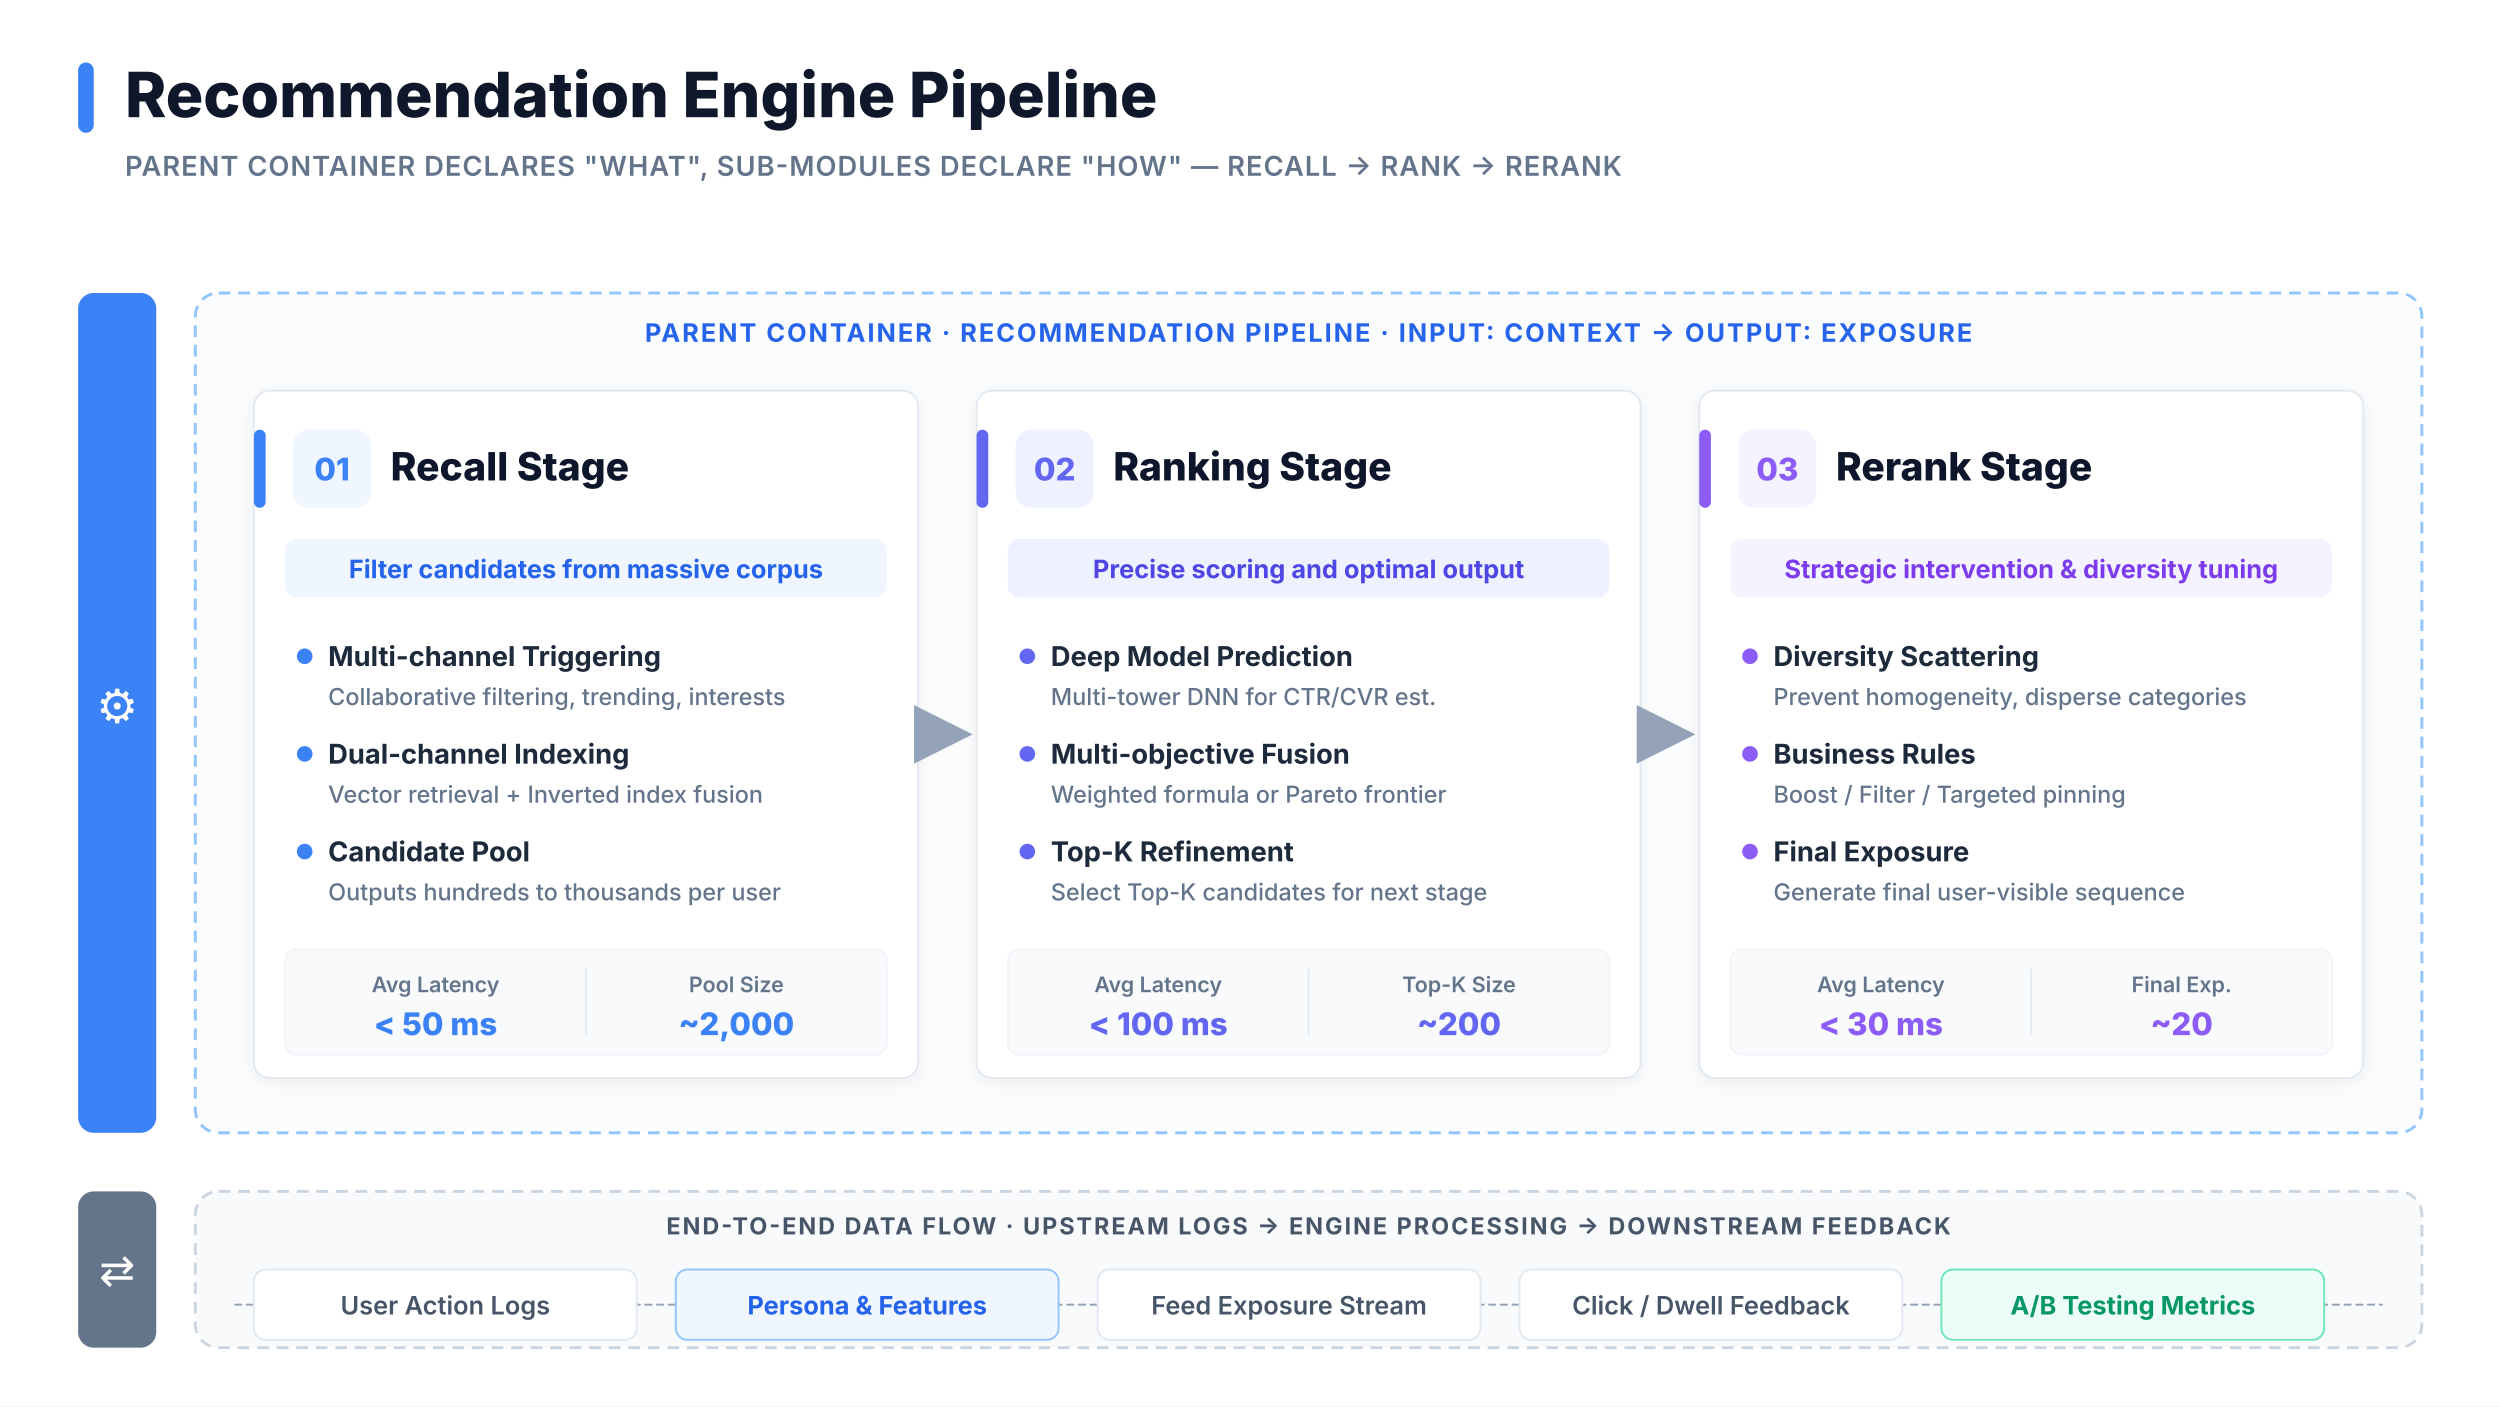
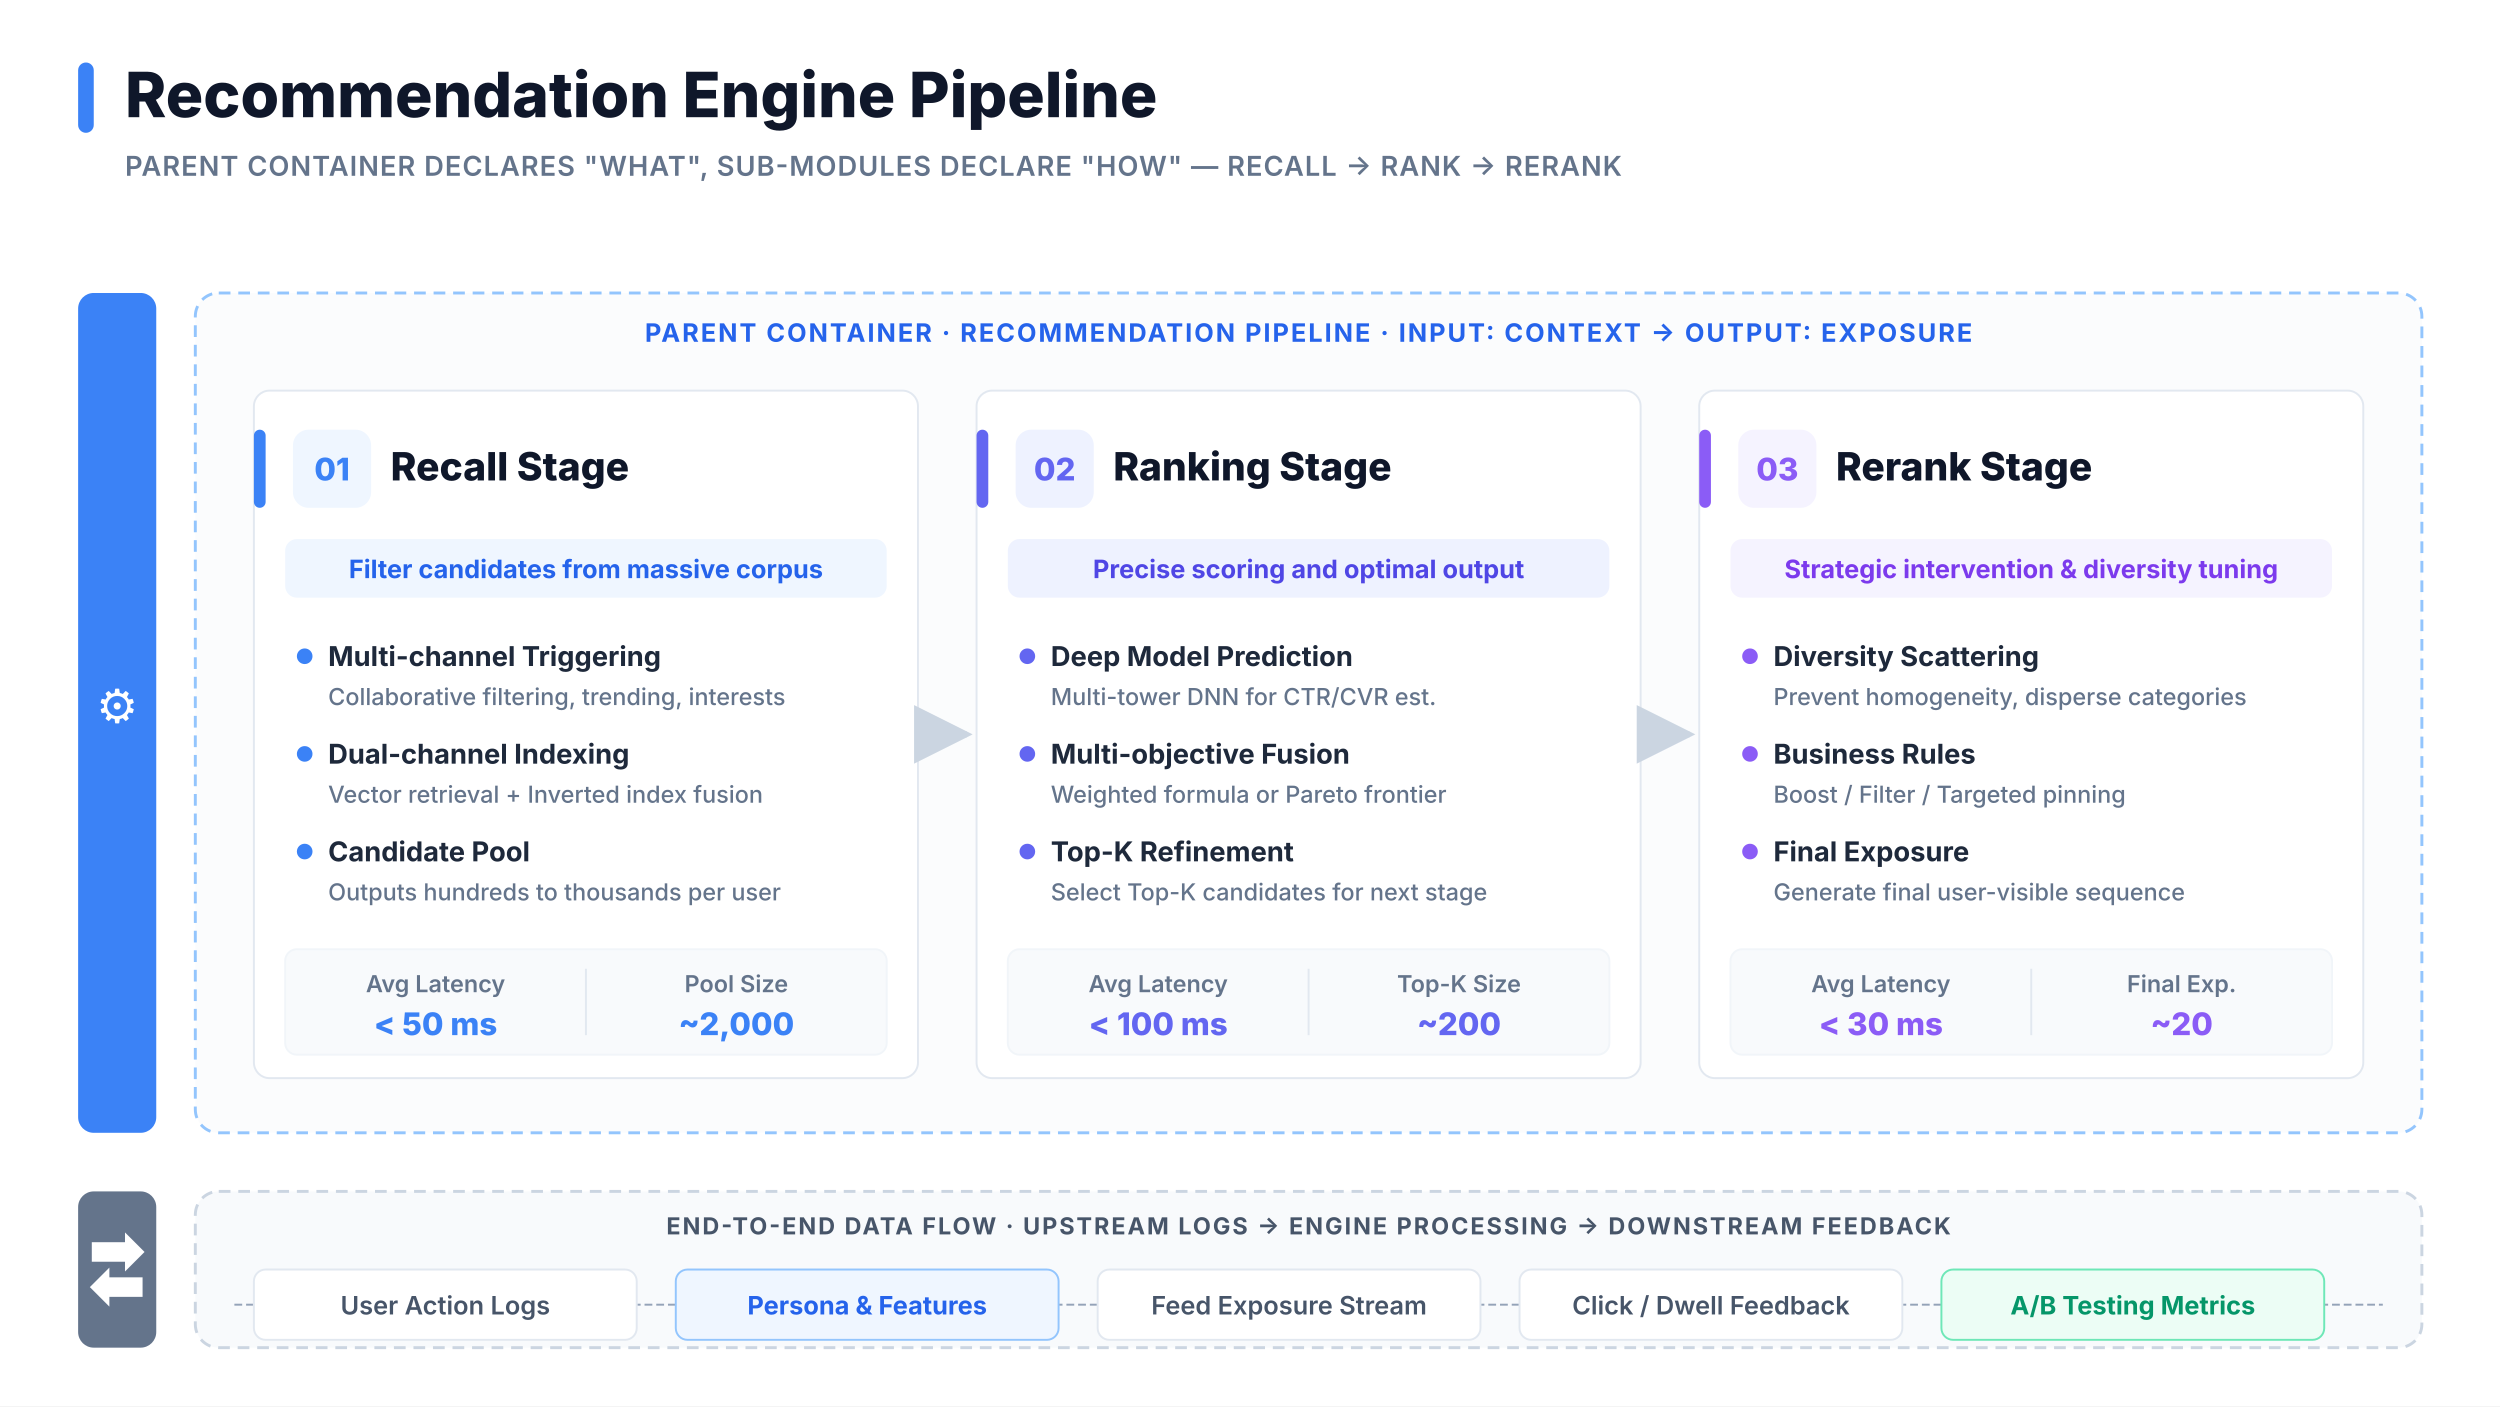
<svg xmlns="http://www.w3.org/2000/svg" viewBox="0 0 1280 720" width="1280" height="720">
  <defs>
    <marker id="mcArrow" markerWidth="10" markerHeight="10" refX="9" refY="5" orient="auto" markerUnits="strokeWidth">
-       <path d="M0,0 L10,5 L0,10 Z" fill="#94A3B8" />
+       <path d="M0,0 L10,5 L0,10 Z" fill="#CBD5E1" />
    </marker>
-     <filter id="cardShadow" x="-15%" y="-15%" width="130%" height="130%">
-       <feGaussianBlur in="SourceAlpha" stdDeviation="4" />
-       <feOffset dx="0" dy="2" result="offsetblur" />
-       <feFlood flood-color="#0F172A" flood-opacity="0.06" result="shadowColor" />
-       <feComposite in="shadowColor" in2="offsetblur" operator="in" result="shadow" />
-       <feMerge>
-         <feMergeNode in="shadow" />
-         <feMergeNode in="SourceGraphic" />
-       </feMerge>
-     </filter>
  </defs>
  <rect width="1280" height="720" fill="#FFFFFF" />
  <rect x="40" y="32" width="8" height="36" rx="4" fill="#3B82F6" />
  <text x="64" y="60" font-family="-apple-system, BlinkMacSystemFont, 'Segoe UI', sans-serif" font-size="32" font-weight="800" fill="#0F172A">Recommendation Engine Pipeline</text>
  <text x="64" y="90" font-family="-apple-system, BlinkMacSystemFont, 'Segoe UI', sans-serif" font-size="14" font-weight="600" fill="#64748B" letter-spacing="0.5">
        PARENT CONTAINER DECLARES "WHAT", SUB-MODULES DECLARE "HOW" — RECALL → RANK → RERANK
    </text>
  <rect x="40" y="150" width="40" height="430" rx="8" fill="#3B82F6" />
  <text x="60" y="370" text-anchor="middle" font-family="-apple-system, BlinkMacSystemFont, 'Segoe UI', sans-serif" font-size="24" fill="#FFFFFF">⚙</text>
  <rect x="100" y="150" width="1140" height="430" rx="12" fill="#F8FAFC" fill-opacity="0.6" stroke="#93C5FD" stroke-width="1.5" stroke-dasharray="6 4" />
  <text x="670" y="175" text-anchor="middle" font-family="-apple-system, BlinkMacSystemFont, 'Segoe UI', sans-serif" font-size="13" font-weight="700" fill="#2563EB" letter-spacing="1">PARENT CONTAINER · RECOMMENDATION PIPELINE · INPUT: CONTEXT → OUTPUT: EXPOSURE</text>
-   <g filter="url(#cardShadow)">
+   <g id="recall-stage-card">
    <rect x="130" y="200" width="340" height="352" rx="8" fill="#FFFFFF" stroke="#E2E8F0" stroke-width="1" />
    <rect x="130" y="220" width="6" height="40" rx="3" fill="#3B82F6" />
    <rect x="150" y="220" width="40" height="40" rx="8" fill="#EFF6FF" />
    <text x="170" y="246" text-anchor="middle" font-family="-apple-system, BlinkMacSystemFont, 'Segoe UI', sans-serif" font-size="16" font-weight="800" fill="#3B82F6">01</text>
    <text x="200" y="246" font-family="-apple-system, BlinkMacSystemFont, 'Segoe UI', sans-serif" font-size="20" font-weight="800" fill="#0F172A">Recall Stage</text>
    <rect x="146" y="276" width="308" height="30" rx="6" fill="#EFF6FF" />
    <text x="300" y="296" text-anchor="middle" font-family="-apple-system, BlinkMacSystemFont, 'Segoe UI', sans-serif" font-size="13" font-weight="700" fill="#2563EB">Filter candidates from massive corpus</text>
    <circle cx="156" cy="336" r="4" fill="#3B82F6" />
    <text x="168" y="341" font-family="-apple-system, BlinkMacSystemFont, 'Segoe UI', sans-serif" font-size="14" font-weight="700" fill="#1E293B">Multi-channel Triggering</text>
    <text x="168" y="361" font-family="-apple-system, BlinkMacSystemFont, 'Segoe UI', sans-serif" font-size="12" font-weight="500" fill="#64748B">Collaborative filtering, trending, interests</text>
    <circle cx="156" cy="386" r="4" fill="#3B82F6" />
    <text x="168" y="391" font-family="-apple-system, BlinkMacSystemFont, 'Segoe UI', sans-serif" font-size="14" font-weight="700" fill="#1E293B">Dual-channel Indexing</text>
    <text x="168" y="411" font-family="-apple-system, BlinkMacSystemFont, 'Segoe UI', sans-serif" font-size="12" font-weight="500" fill="#64748B">Vector retrieval + Inverted index fusion</text>
    <circle cx="156" cy="436" r="4" fill="#3B82F6" />
    <text x="168" y="441" font-family="-apple-system, BlinkMacSystemFont, 'Segoe UI', sans-serif" font-size="14" font-weight="700" fill="#1E293B">Candidate Pool</text>
    <text x="168" y="461" font-family="-apple-system, BlinkMacSystemFont, 'Segoe UI', sans-serif" font-size="12" font-weight="500" fill="#64748B">Outputs hundreds to thousands per user</text>
    <rect x="146" y="486" width="308" height="54" rx="6" fill="#F8FAFC" stroke="#F1F5F9" stroke-width="1" />
    <line x1="300" y1="496" x2="300" y2="530" stroke="#E2E8F0" stroke-width="1" />
-     <text x="223" y="508" text-anchor="middle" font-family="-apple-system, BlinkMacSystemFont, 'Segoe UI', sans-serif" font-size="11" font-weight="600" fill="#64748B">Avg Latency</text>
+     <text x="223" y="508" text-anchor="middle" font-family="-apple-system, BlinkMacSystemFont, 'Segoe UI', sans-serif" font-size="12" font-weight="600" fill="#64748B">Avg Latency</text>
    <text x="223" y="530" text-anchor="middle" font-family="-apple-system, BlinkMacSystemFont, 'Segoe UI', sans-serif" font-size="16" font-weight="800" fill="#3B82F6">&lt; 50 ms</text>
-     <text x="377" y="508" text-anchor="middle" font-family="-apple-system, BlinkMacSystemFont, 'Segoe UI', sans-serif" font-size="11" font-weight="600" fill="#64748B">Pool Size</text>
+     <text x="377" y="508" text-anchor="middle" font-family="-apple-system, BlinkMacSystemFont, 'Segoe UI', sans-serif" font-size="12" font-weight="600" fill="#64748B">Pool Size</text>
    <text x="377" y="530" text-anchor="middle" font-family="-apple-system, BlinkMacSystemFont, 'Segoe UI', sans-serif" font-size="16" font-weight="800" fill="#3B82F6">~2,000</text>
  </g>
  <line x1="475" y1="376" x2="495" y2="376" stroke="#CBD5E1" stroke-width="3" marker-end="url(#mcArrow)" />
-   <g filter="url(#cardShadow)">
+   <g id="ranking-stage-card">
    <rect x="500" y="200" width="340" height="352" rx="8" fill="#FFFFFF" stroke="#E2E8F0" stroke-width="1" />
    <rect x="500" y="220" width="6" height="40" rx="3" fill="#6366F1" />
    <rect x="520" y="220" width="40" height="40" rx="8" fill="#EEF2FF" />
    <text x="540" y="246" text-anchor="middle" font-family="-apple-system, BlinkMacSystemFont, 'Segoe UI', sans-serif" font-size="16" font-weight="800" fill="#6366F1">02</text>
    <text x="570" y="246" font-family="-apple-system, BlinkMacSystemFont, 'Segoe UI', sans-serif" font-size="20" font-weight="800" fill="#0F172A">Ranking Stage</text>
    <rect x="516" y="276" width="308" height="30" rx="6" fill="#EEF2FF" />
    <text x="670" y="296" text-anchor="middle" font-family="-apple-system, BlinkMacSystemFont, 'Segoe UI', sans-serif" font-size="13" font-weight="700" fill="#4F46E5">Precise scoring and optimal output</text>
    <circle cx="526" cy="336" r="4" fill="#6366F1" />
    <text x="538" y="341" font-family="-apple-system, BlinkMacSystemFont, 'Segoe UI', sans-serif" font-size="14" font-weight="700" fill="#1E293B">Deep Model Prediction</text>
    <text x="538" y="361" font-family="-apple-system, BlinkMacSystemFont, 'Segoe UI', sans-serif" font-size="12" font-weight="500" fill="#64748B">Multi-tower DNN for CTR/CVR est.</text>
    <circle cx="526" cy="386" r="4" fill="#6366F1" />
    <text x="538" y="391" font-family="-apple-system, BlinkMacSystemFont, 'Segoe UI', sans-serif" font-size="14" font-weight="700" fill="#1E293B">Multi-objective Fusion</text>
    <text x="538" y="411" font-family="-apple-system, BlinkMacSystemFont, 'Segoe UI', sans-serif" font-size="12" font-weight="500" fill="#64748B">Weighted formula or Pareto frontier</text>
    <circle cx="526" cy="436" r="4" fill="#6366F1" />
    <text x="538" y="441" font-family="-apple-system, BlinkMacSystemFont, 'Segoe UI', sans-serif" font-size="14" font-weight="700" fill="#1E293B">Top-K Refinement</text>
    <text x="538" y="461" font-family="-apple-system, BlinkMacSystemFont, 'Segoe UI', sans-serif" font-size="12" font-weight="500" fill="#64748B">Select Top-K candidates for next stage</text>
    <rect x="516" y="486" width="308" height="54" rx="6" fill="#F8FAFC" stroke="#F1F5F9" stroke-width="1" />
    <line x1="670" y1="496" x2="670" y2="530" stroke="#E2E8F0" stroke-width="1" />
-     <text x="593" y="508" text-anchor="middle" font-family="-apple-system, BlinkMacSystemFont, 'Segoe UI', sans-serif" font-size="11" font-weight="600" fill="#64748B">Avg Latency</text>
+     <text x="593" y="508" text-anchor="middle" font-family="-apple-system, BlinkMacSystemFont, 'Segoe UI', sans-serif" font-size="12" font-weight="600" fill="#64748B">Avg Latency</text>
    <text x="593" y="530" text-anchor="middle" font-family="-apple-system, BlinkMacSystemFont, 'Segoe UI', sans-serif" font-size="16" font-weight="800" fill="#6366F1">&lt; 100 ms</text>
-     <text x="747" y="508" text-anchor="middle" font-family="-apple-system, BlinkMacSystemFont, 'Segoe UI', sans-serif" font-size="11" font-weight="600" fill="#64748B">Top-K Size</text>
+     <text x="747" y="508" text-anchor="middle" font-family="-apple-system, BlinkMacSystemFont, 'Segoe UI', sans-serif" font-size="12" font-weight="600" fill="#64748B">Top-K Size</text>
    <text x="747" y="530" text-anchor="middle" font-family="-apple-system, BlinkMacSystemFont, 'Segoe UI', sans-serif" font-size="16" font-weight="800" fill="#6366F1">~200</text>
  </g>
  <line x1="845" y1="376" x2="865" y2="376" stroke="#CBD5E1" stroke-width="3" marker-end="url(#mcArrow)" />
-   <g filter="url(#cardShadow)">
+   <g id="rerank-stage-card">
    <rect x="870" y="200" width="340" height="352" rx="8" fill="#FFFFFF" stroke="#E2E8F0" stroke-width="1" />
    <rect x="870" y="220" width="6" height="40" rx="3" fill="#8B5CF6" />
    <rect x="890" y="220" width="40" height="40" rx="8" fill="#F5F3FF" />
    <text x="910" y="246" text-anchor="middle" font-family="-apple-system, BlinkMacSystemFont, 'Segoe UI', sans-serif" font-size="16" font-weight="800" fill="#8B5CF6">03</text>
    <text x="940" y="246" font-family="-apple-system, BlinkMacSystemFont, 'Segoe UI', sans-serif" font-size="20" font-weight="800" fill="#0F172A">Rerank Stage</text>
    <rect x="886" y="276" width="308" height="30" rx="6" fill="#F5F3FF" />
    <text x="1040" y="296" text-anchor="middle" font-family="-apple-system, BlinkMacSystemFont, 'Segoe UI', sans-serif" font-size="13" font-weight="700" fill="#7C3AED">Strategic intervention &amp; diversity tuning</text>
    <circle cx="896" cy="336" r="4" fill="#8B5CF6" />
    <text x="908" y="341" font-family="-apple-system, BlinkMacSystemFont, 'Segoe UI', sans-serif" font-size="14" font-weight="700" fill="#1E293B">Diversity Scattering</text>
    <text x="908" y="361" font-family="-apple-system, BlinkMacSystemFont, 'Segoe UI', sans-serif" font-size="12" font-weight="500" fill="#64748B">Prevent homogeneity, disperse categories</text>
    <circle cx="896" cy="386" r="4" fill="#8B5CF6" />
    <text x="908" y="391" font-family="-apple-system, BlinkMacSystemFont, 'Segoe UI', sans-serif" font-size="14" font-weight="700" fill="#1E293B">Business Rules</text>
    <text x="908" y="411" font-family="-apple-system, BlinkMacSystemFont, 'Segoe UI', sans-serif" font-size="12" font-weight="500" fill="#64748B">Boost / Filter / Targeted pinning</text>
    <circle cx="896" cy="436" r="4" fill="#8B5CF6" />
    <text x="908" y="441" font-family="-apple-system, BlinkMacSystemFont, 'Segoe UI', sans-serif" font-size="14" font-weight="700" fill="#1E293B">Final Exposure</text>
    <text x="908" y="461" font-family="-apple-system, BlinkMacSystemFont, 'Segoe UI', sans-serif" font-size="12" font-weight="500" fill="#64748B">Generate final user-visible sequence</text>
    <rect x="886" y="486" width="308" height="54" rx="6" fill="#F8FAFC" stroke="#F1F5F9" stroke-width="1" />
    <line x1="1040" y1="496" x2="1040" y2="530" stroke="#E2E8F0" stroke-width="1" />
-     <text x="963" y="508" text-anchor="middle" font-family="-apple-system, BlinkMacSystemFont, 'Segoe UI', sans-serif" font-size="11" font-weight="600" fill="#64748B">Avg Latency</text>
+     <text x="963" y="508" text-anchor="middle" font-family="-apple-system, BlinkMacSystemFont, 'Segoe UI', sans-serif" font-size="12" font-weight="600" fill="#64748B">Avg Latency</text>
    <text x="963" y="530" text-anchor="middle" font-family="-apple-system, BlinkMacSystemFont, 'Segoe UI', sans-serif" font-size="16" font-weight="800" fill="#8B5CF6">&lt; 30 ms</text>
-     <text x="1117" y="508" text-anchor="middle" font-family="-apple-system, BlinkMacSystemFont, 'Segoe UI', sans-serif" font-size="11" font-weight="600" fill="#64748B">Final Exp.</text>
+     <text x="1117" y="508" text-anchor="middle" font-family="-apple-system, BlinkMacSystemFont, 'Segoe UI', sans-serif" font-size="12" font-weight="600" fill="#64748B">Final Exp.</text>
    <text x="1117" y="530" text-anchor="middle" font-family="-apple-system, BlinkMacSystemFont, 'Segoe UI', sans-serif" font-size="16" font-weight="800" fill="#8B5CF6">~20</text>
  </g>
  <rect x="40" y="610" width="40" height="80" rx="8" fill="#64748B" />
-   <text x="60" y="658" text-anchor="middle" font-family="-apple-system, BlinkMacSystemFont, 'Segoe UI', sans-serif" font-size="22" fill="#FFFFFF">⇄</text>
+   <path d="M 47 636 H 64 V 631 L 74 641 L 64 651 V 646 H 47 Z" fill="#FFFFFF" />
+   <path d="M 73 664 H 56 V 669 L 46 659 L 56 649 V 654 H 73 Z" fill="#FFFFFF" />
  <rect x="100" y="610" width="1140" height="80" rx="12" fill="#F8FAFC" stroke="#CBD5E1" stroke-width="1.5" stroke-dasharray="6 4" />
  <text x="670" y="632" text-anchor="middle" font-family="-apple-system, BlinkMacSystemFont, 'Segoe UI', sans-serif" font-size="12" font-weight="700" fill="#475569" letter-spacing="1">END-TO-END DATA FLOW · UPSTREAM LOGS → ENGINE PROCESSING → DOWNSTREAM FEEDBACK</text>
  <line x1="120" y1="668" x2="1220" y2="668" stroke="#94A3B8" stroke-width="1" stroke-dasharray="4 2" />
  <rect x="130" y="650" width="196" height="36" rx="6" fill="#FFFFFF" stroke="#E2E8F0" stroke-width="1" />
  <text x="228" y="673" text-anchor="middle" font-family="-apple-system, BlinkMacSystemFont, 'Segoe UI', sans-serif" font-size="13" font-weight="600" fill="#475569">User Action Logs</text>
  <rect x="346" y="650" width="196" height="36" rx="6" fill="#EFF6FF" stroke="#93C5FD" stroke-width="1" />
  <text x="444" y="673" text-anchor="middle" font-family="-apple-system, BlinkMacSystemFont, 'Segoe UI', sans-serif" font-size="13" font-weight="700" fill="#2563EB">Persona &amp; Features</text>
  <rect x="562" y="650" width="196" height="36" rx="6" fill="#FFFFFF" stroke="#E2E8F0" stroke-width="1" />
  <text x="660" y="673" text-anchor="middle" font-family="-apple-system, BlinkMacSystemFont, 'Segoe UI', sans-serif" font-size="13" font-weight="600" fill="#475569">Feed Exposure Stream</text>
  <rect x="778" y="650" width="196" height="36" rx="6" fill="#FFFFFF" stroke="#E2E8F0" stroke-width="1" />
  <text x="876" y="673" text-anchor="middle" font-family="-apple-system, BlinkMacSystemFont, 'Segoe UI', sans-serif" font-size="13" font-weight="600" fill="#475569">Click / Dwell Feedback</text>
  <rect x="994" y="650" width="196" height="36" rx="6" fill="#ECFDF5" stroke="#6EE7B7" stroke-width="1" />
  <text x="1092" y="673" text-anchor="middle" font-family="-apple-system, BlinkMacSystemFont, 'Segoe UI', sans-serif" font-size="13" font-weight="700" fill="#059669">A/B Testing Metrics</text>
</svg>
